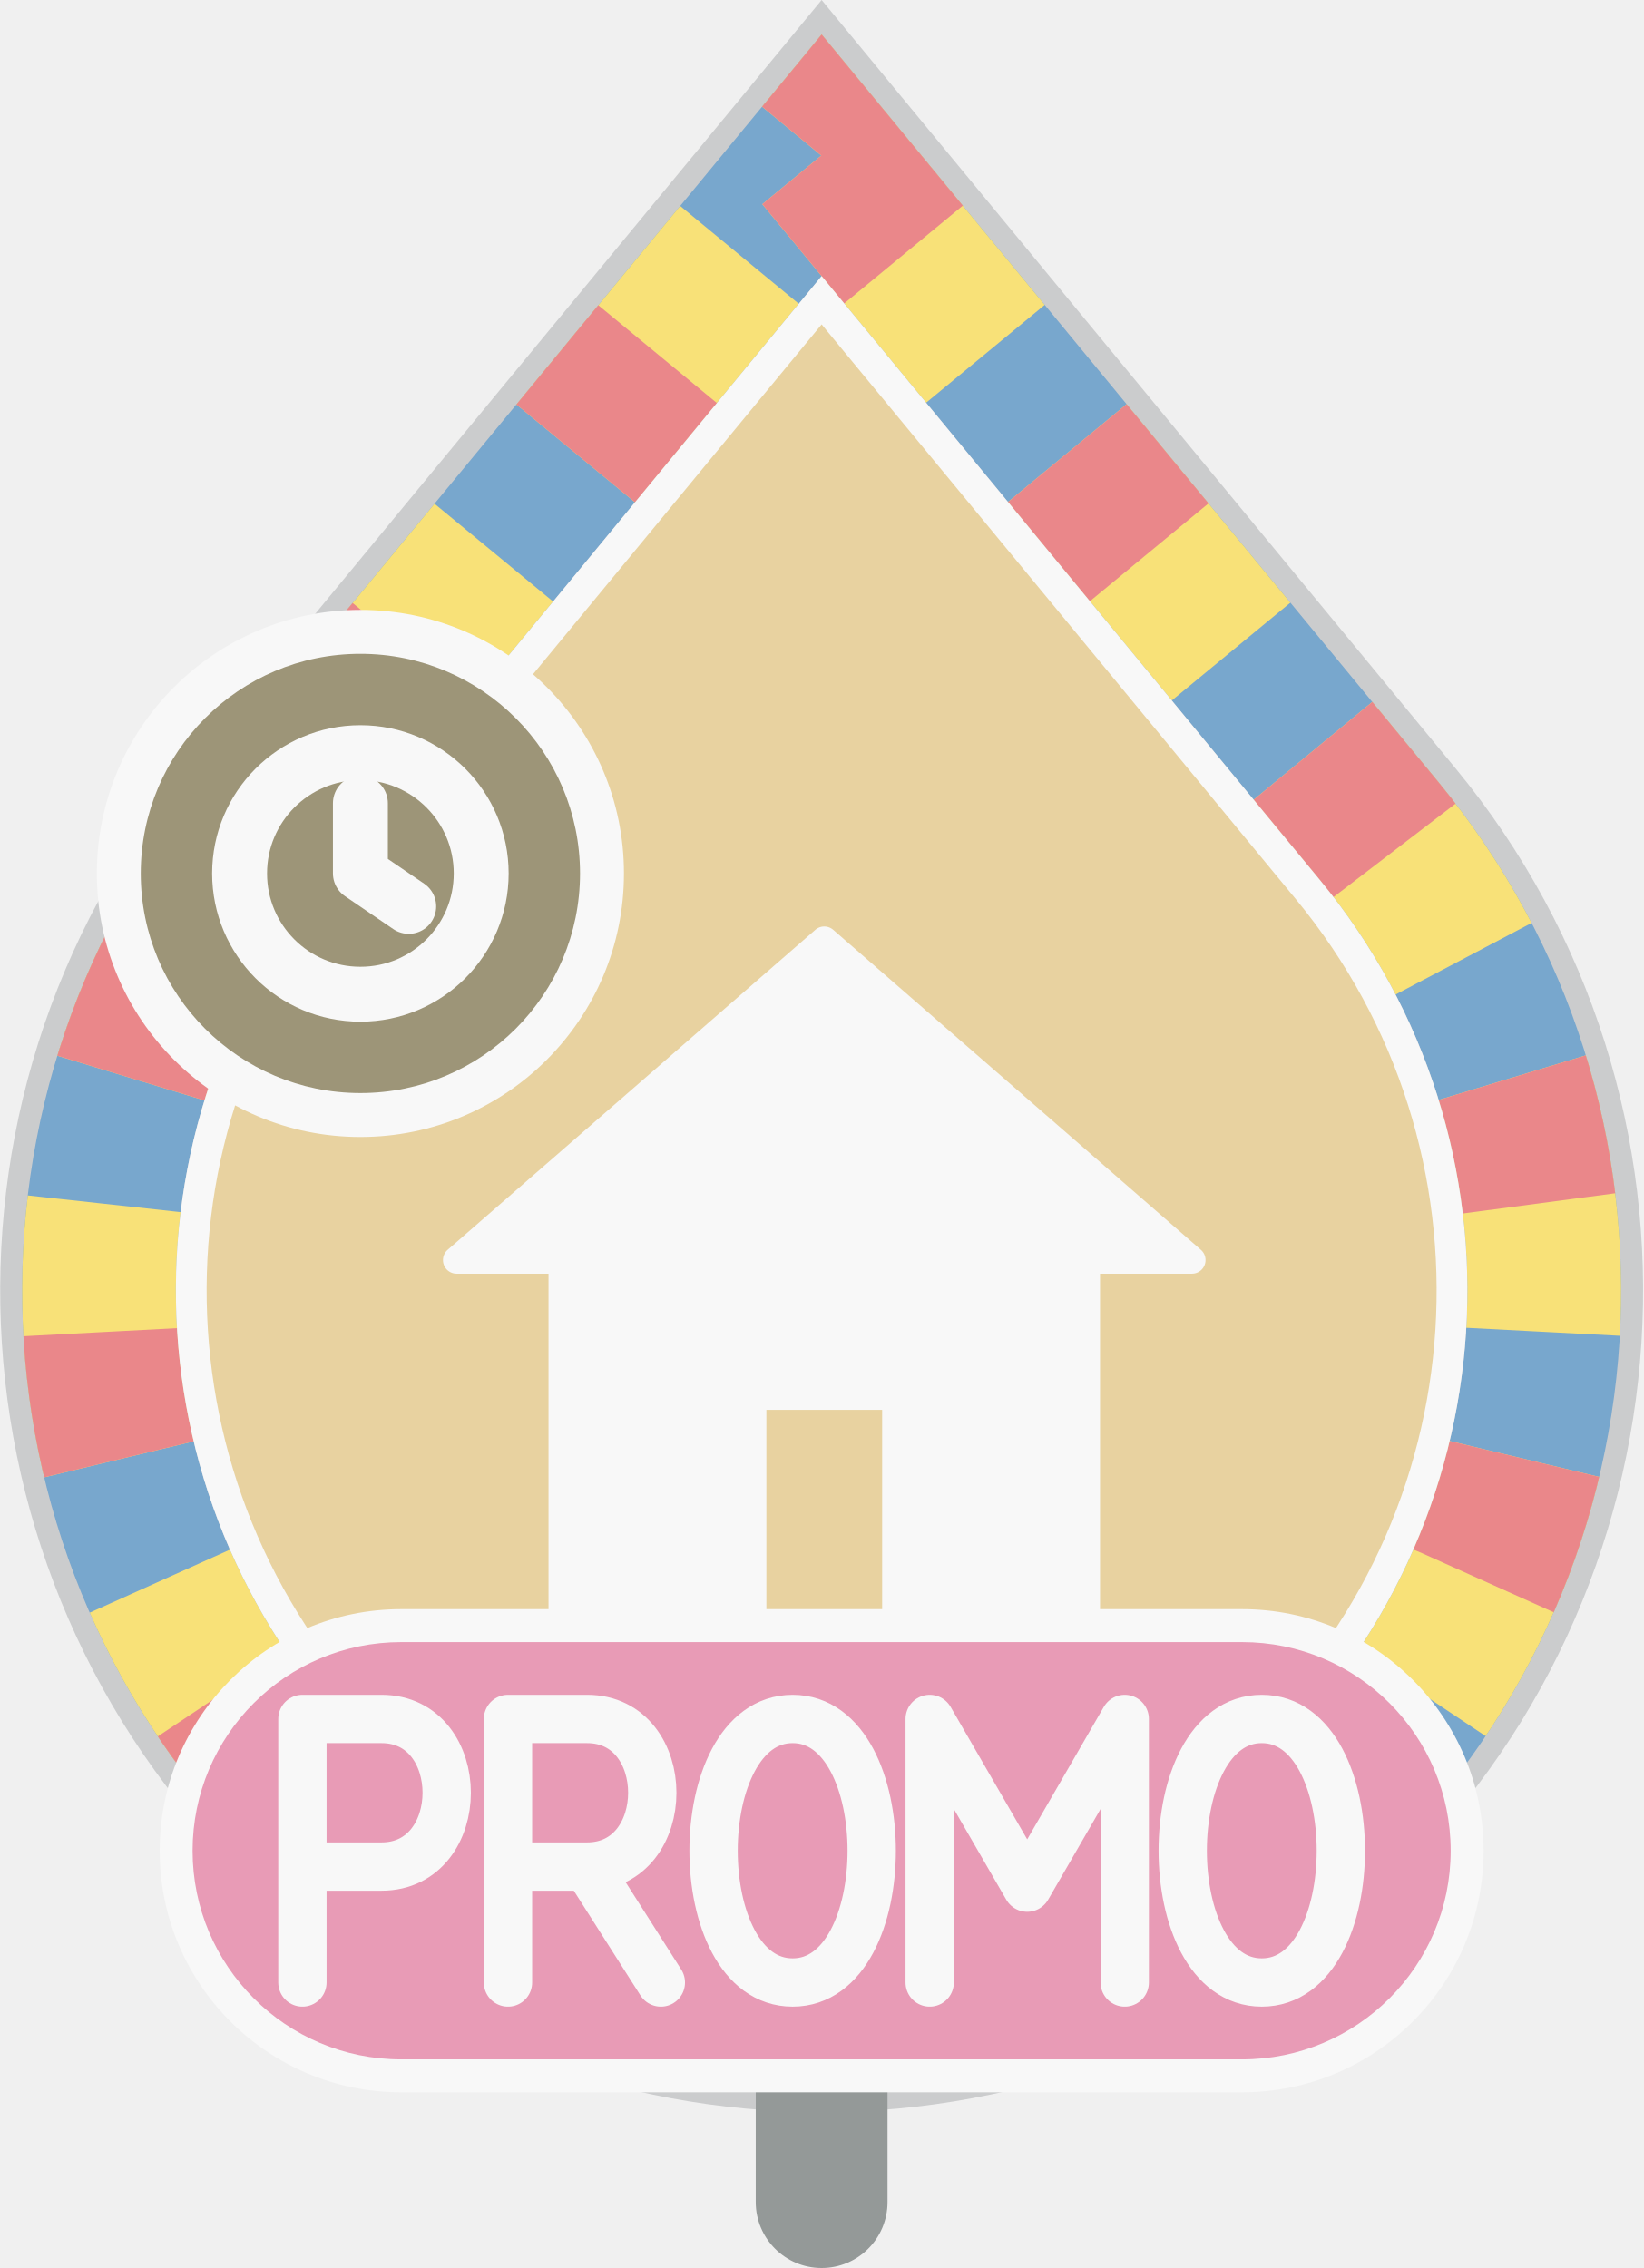
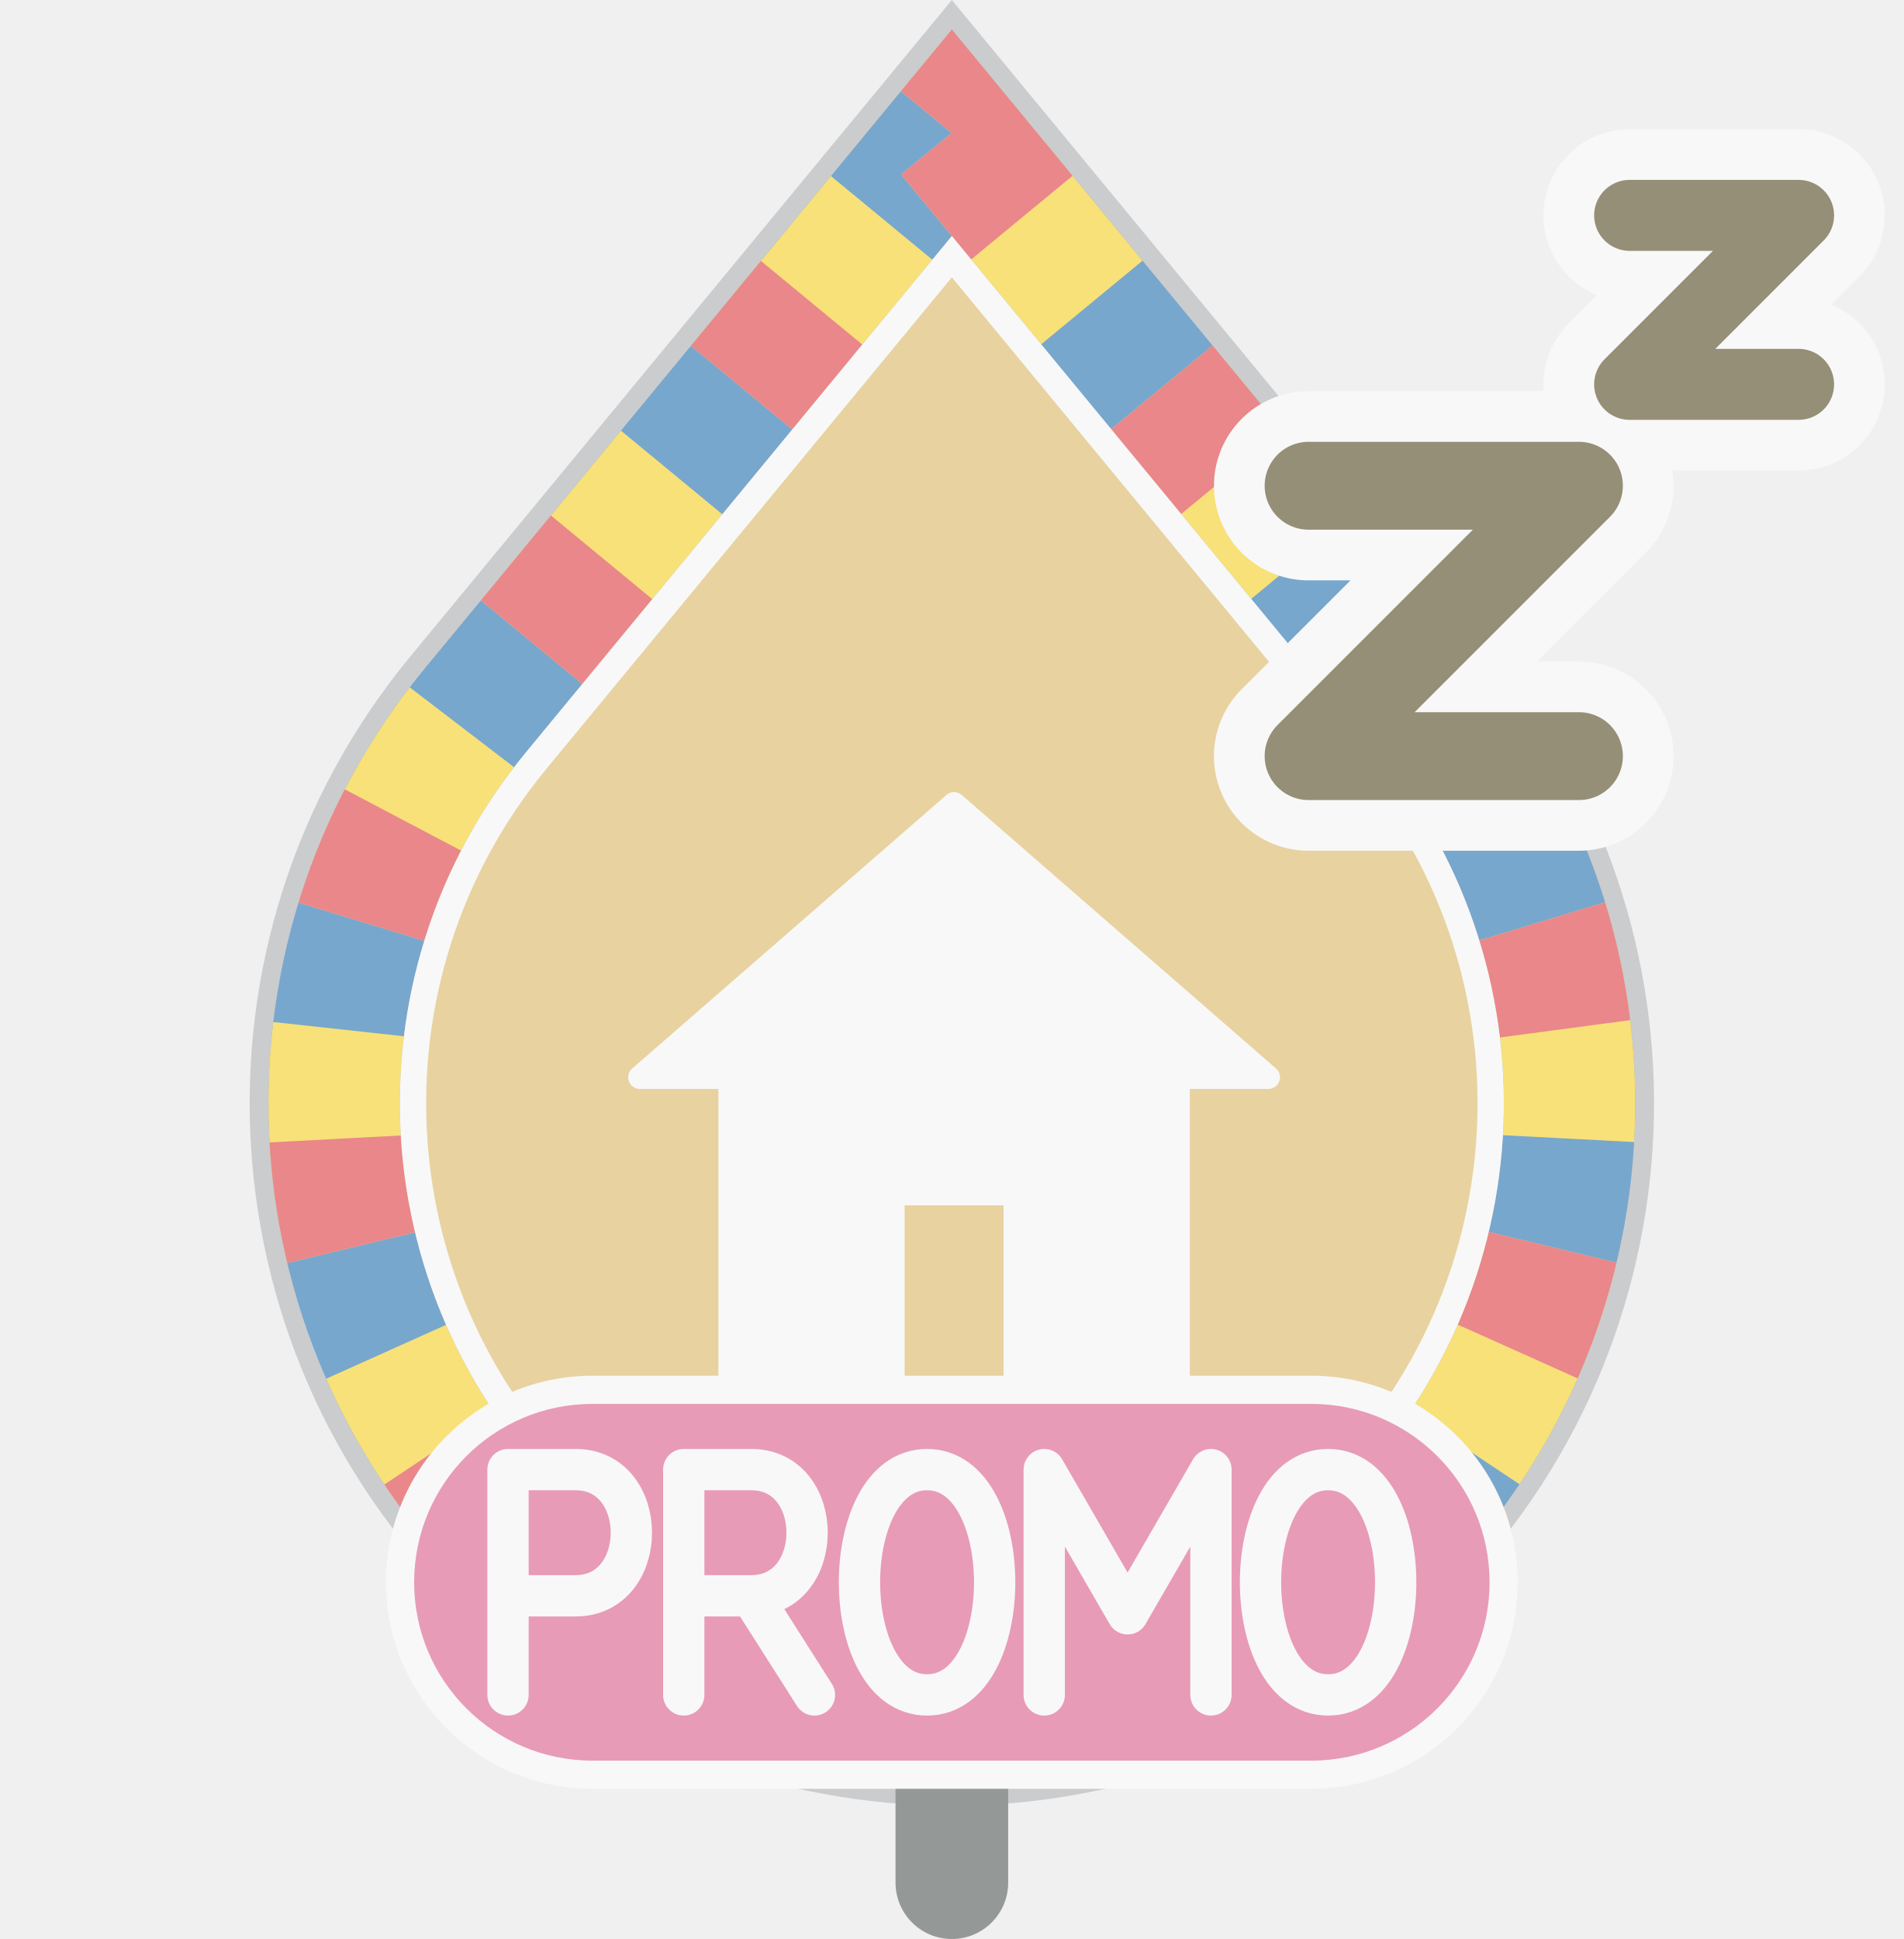
- <svg xmlns="http://www.w3.org/2000/svg" width="28.74" height="39.67" viewBox="2.600 -12.771 74.800 103.271">
+ <svg xmlns="http://www.w3.org/2000/svg" width="38.95" height="39.67" viewBox="-10.690 -12.771 101.380 103.271">
  <g opacity="0.50">
    <path d="M40.000,-12.771 L68.850,22.200 A37.400,37.400 0 1 1 11.150,22.200 Z" fill="#1f2328" fill-opacity="0.35" />
    <path d="M40.000,-5.700 L65.379,25.064 A32.900,32.900 0 1 1 14.621,25.064 Z" fill="none" stroke="#005DAA" stroke-width="7.0" />
    <path d="M40.000,-5.700 L65.379,25.064 A32.900,32.900 0 1 1 14.621,25.064 Z" fill="none" stroke="#FFD200" stroke-width="7.0" stroke-dasharray="11.718 5.859" />
    <path d="M40.000,-5.700 L65.379,25.064 A32.900,32.900 0 1 1 14.621,25.064 Z" fill="none" stroke="#E31E24" stroke-width="7.0" stroke-dasharray="5.859 11.718" />
    <path d="M40.000,-0.200 L62.679,27.291 A29.400,29.400 0 1 1 17.321,27.291 Z" fill="#fff" />
    <rect x="37" y="70" width="6" height="20.5" rx="3" fill="#384240" />
    <path d="M40.000,2.000 L61.599,28.182 A28.000,28.000 0 1 1 18.401,28.182 Z" fill="#E0B450" />
    <g transform="translate(40.120 46.000) scale(1.55) translate(-12 -12.5)">
      <path d="M12 2.2 1.2 11.6h3.1V22h5.6v-6.4h4.2V22h5.6V11.6h3.1z" fill="#fff" stroke="#fff" stroke-width="0.8" stroke-linejoin="round" />
    </g>
    <rect x="9.860" y="60.500" width="60.280" height="22.000" rx="11.000" fill="#fff" />
    <rect x="11.360" y="62.000" width="57.280" height="19.000" rx="9.500" fill="#E0457B" />
    <path d="M16.360,77.500 L16.360,65.500 L19.960,65.500 C23.920,65.500 23.920,72.220 19.960,72.220 L16.360,72.220 M25.720,77.500 L25.720,65.500 L29.320,65.500 C33.280,65.500 33.280,72.220 29.320,72.220 L25.720,72.220 M29.320,72.220 L32.680,77.500 M38.680,65.500 C33.880,65.500 33.880,77.500 38.680,77.500 C43.480,77.500 43.480,65.500 38.680,65.500 Z M44.920,77.500 L44.920,65.500 L49.360,73.180 L53.800,65.500 L53.800,77.500 M60.040,65.500 C55.240,65.500 55.240,77.500 60.040,77.500 C64.840,77.500 64.840,65.500 60.040,65.500 Z" fill="none" stroke="#fff" stroke-width="2.2" stroke-linecap="round" stroke-linejoin="round" />
-     <circle cx="19.000" cy="27.000" r="12.000" fill="#fff" />
-     <circle cx="19.000" cy="27.000" r="10.000" fill="#4A3A00" />
-     <circle cx="19.000" cy="27.000" r="5.500" fill="none" stroke="#fff" stroke-width="2.5" />
-     <path d="M19.000 23.800V27.000l2.200 1.500" fill="none" stroke="#fff" stroke-width="2.5" stroke-linecap="round" stroke-linejoin="round" />
+     <path d="M59.000 13.100h14.400l-14.400 14.400h14.400" fill="none" stroke-linecap="round" stroke-linejoin="round" stroke="#fff" stroke-width="10.080" />
+     <path d="M76.100 -1.300h9.000l-9.000 9.000h9.000" fill="none" stroke-linecap="round" stroke-linejoin="round" stroke="#fff" stroke-width="9.180" />
+     <path d="M59.000 13.100h14.400l-14.400 14.400h14.400" fill="none" stroke-linecap="round" stroke-linejoin="round" stroke="#3A2E00" stroke-width="4.680" />
+     <path d="M76.100 -1.300h9.000l-9.000 9.000h9.000" fill="none" stroke-linecap="round" stroke-linejoin="round" stroke="#3A2E00" stroke-width="3.780" />
  </g>
</svg>
